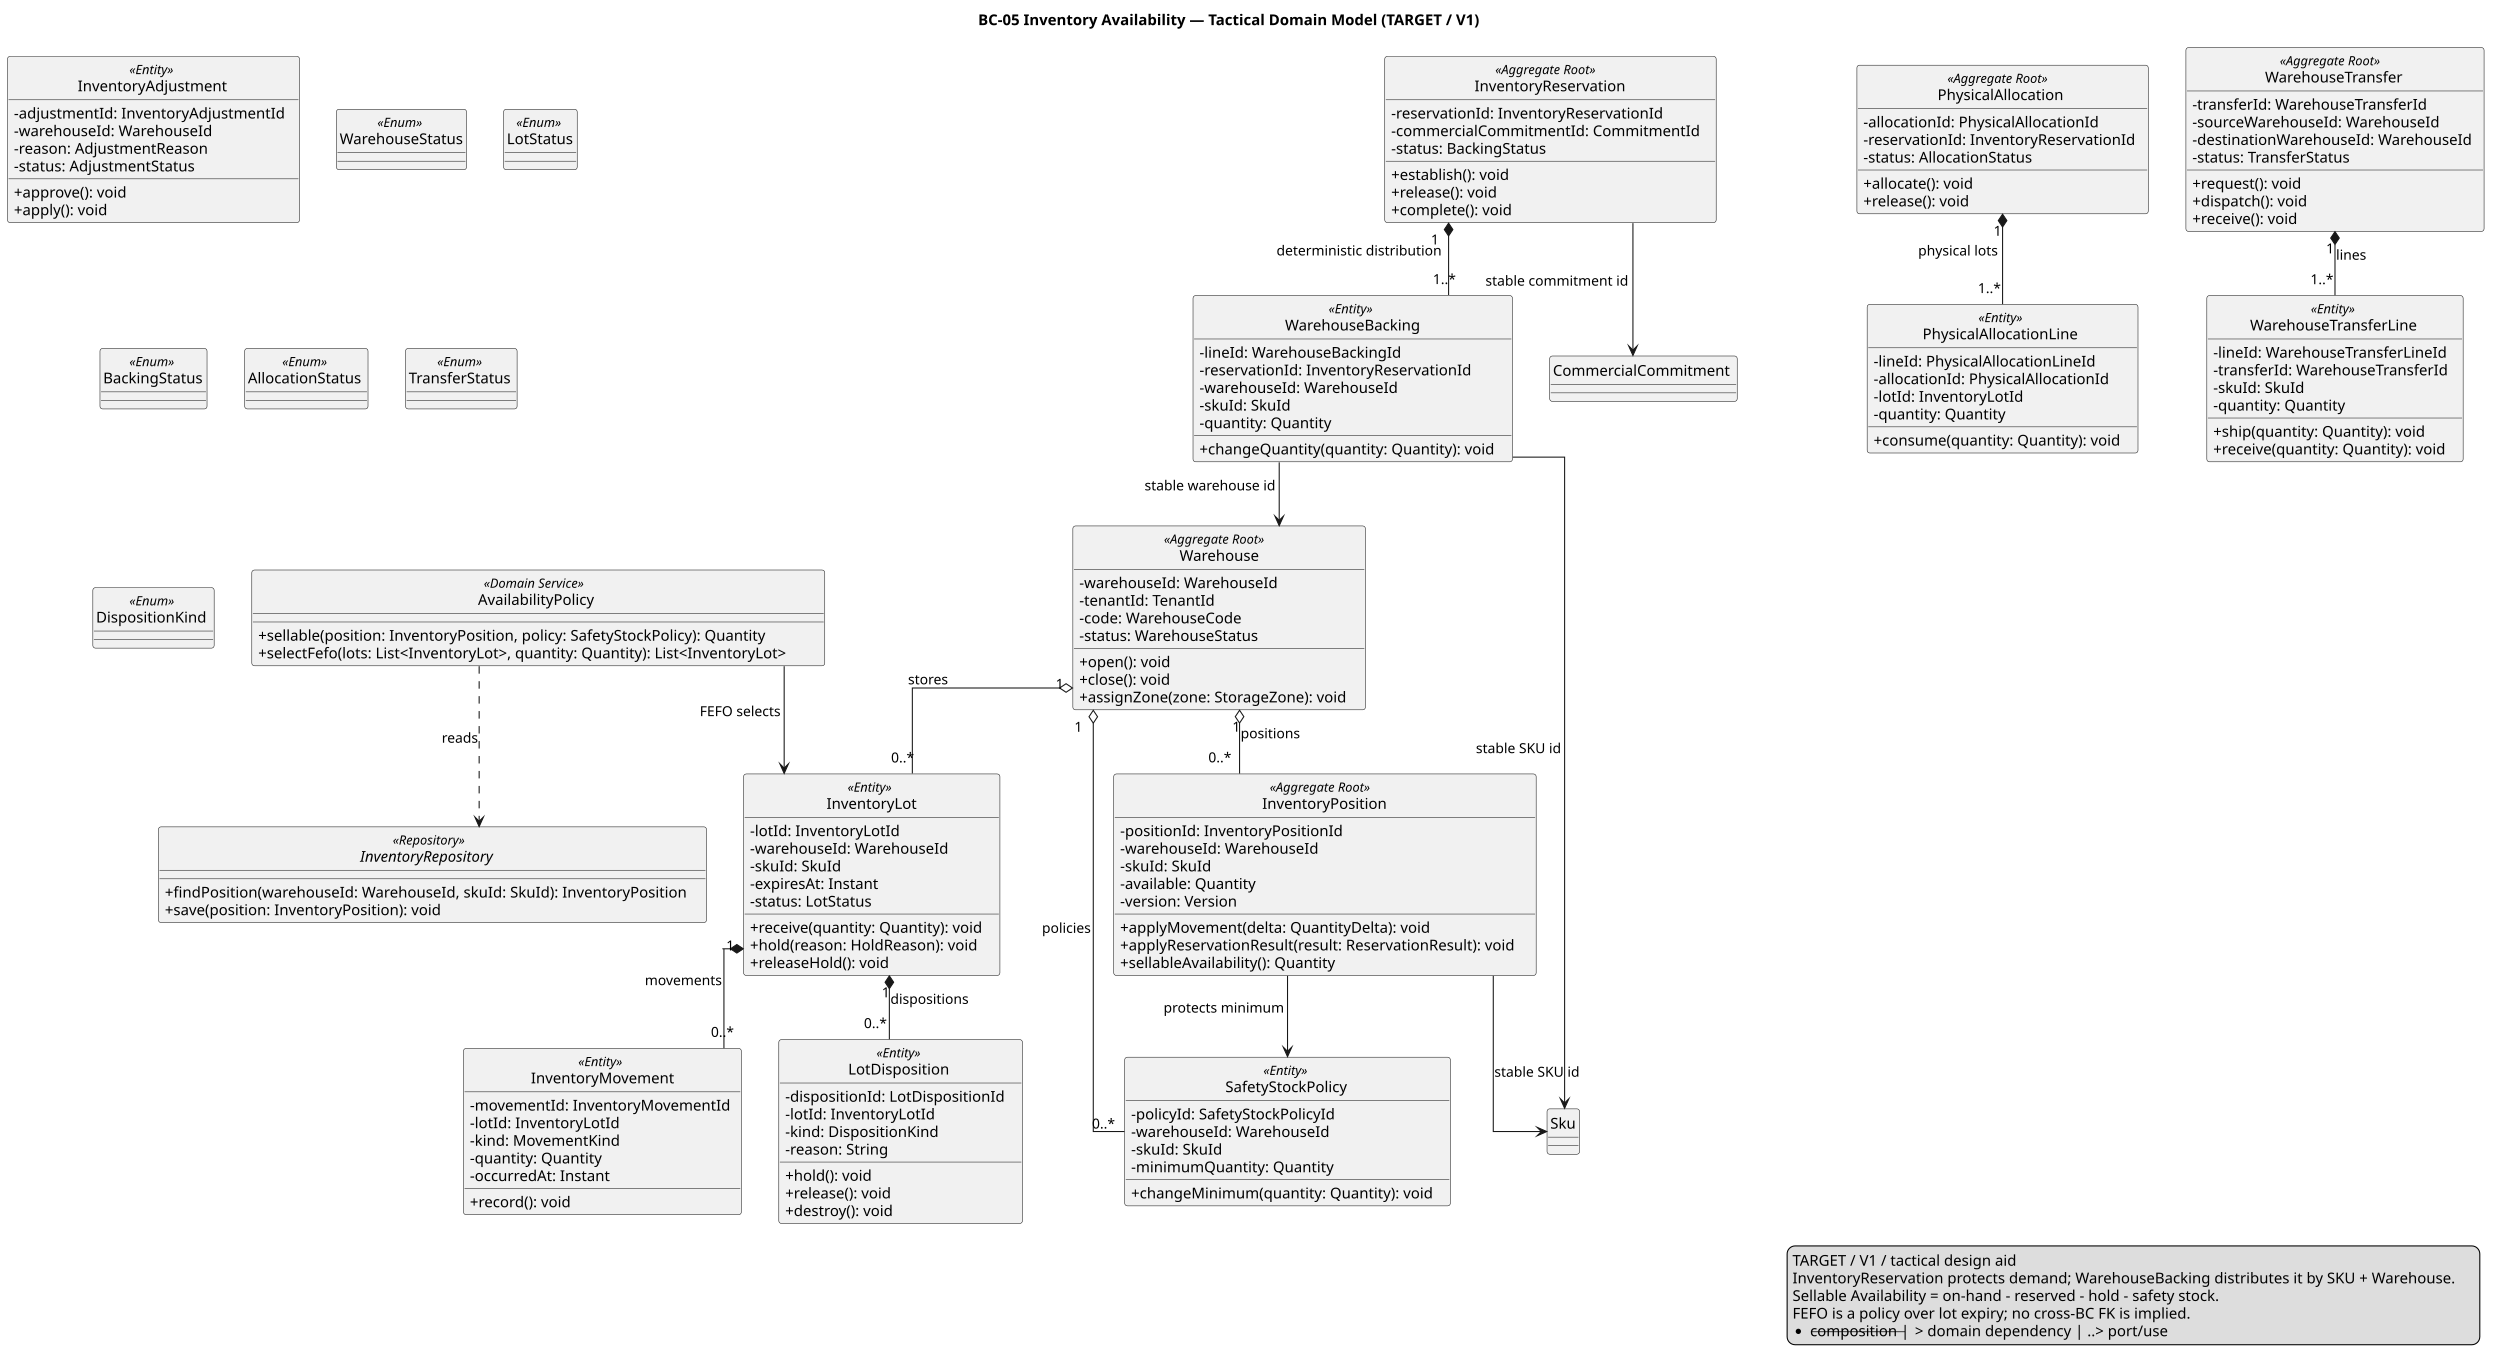
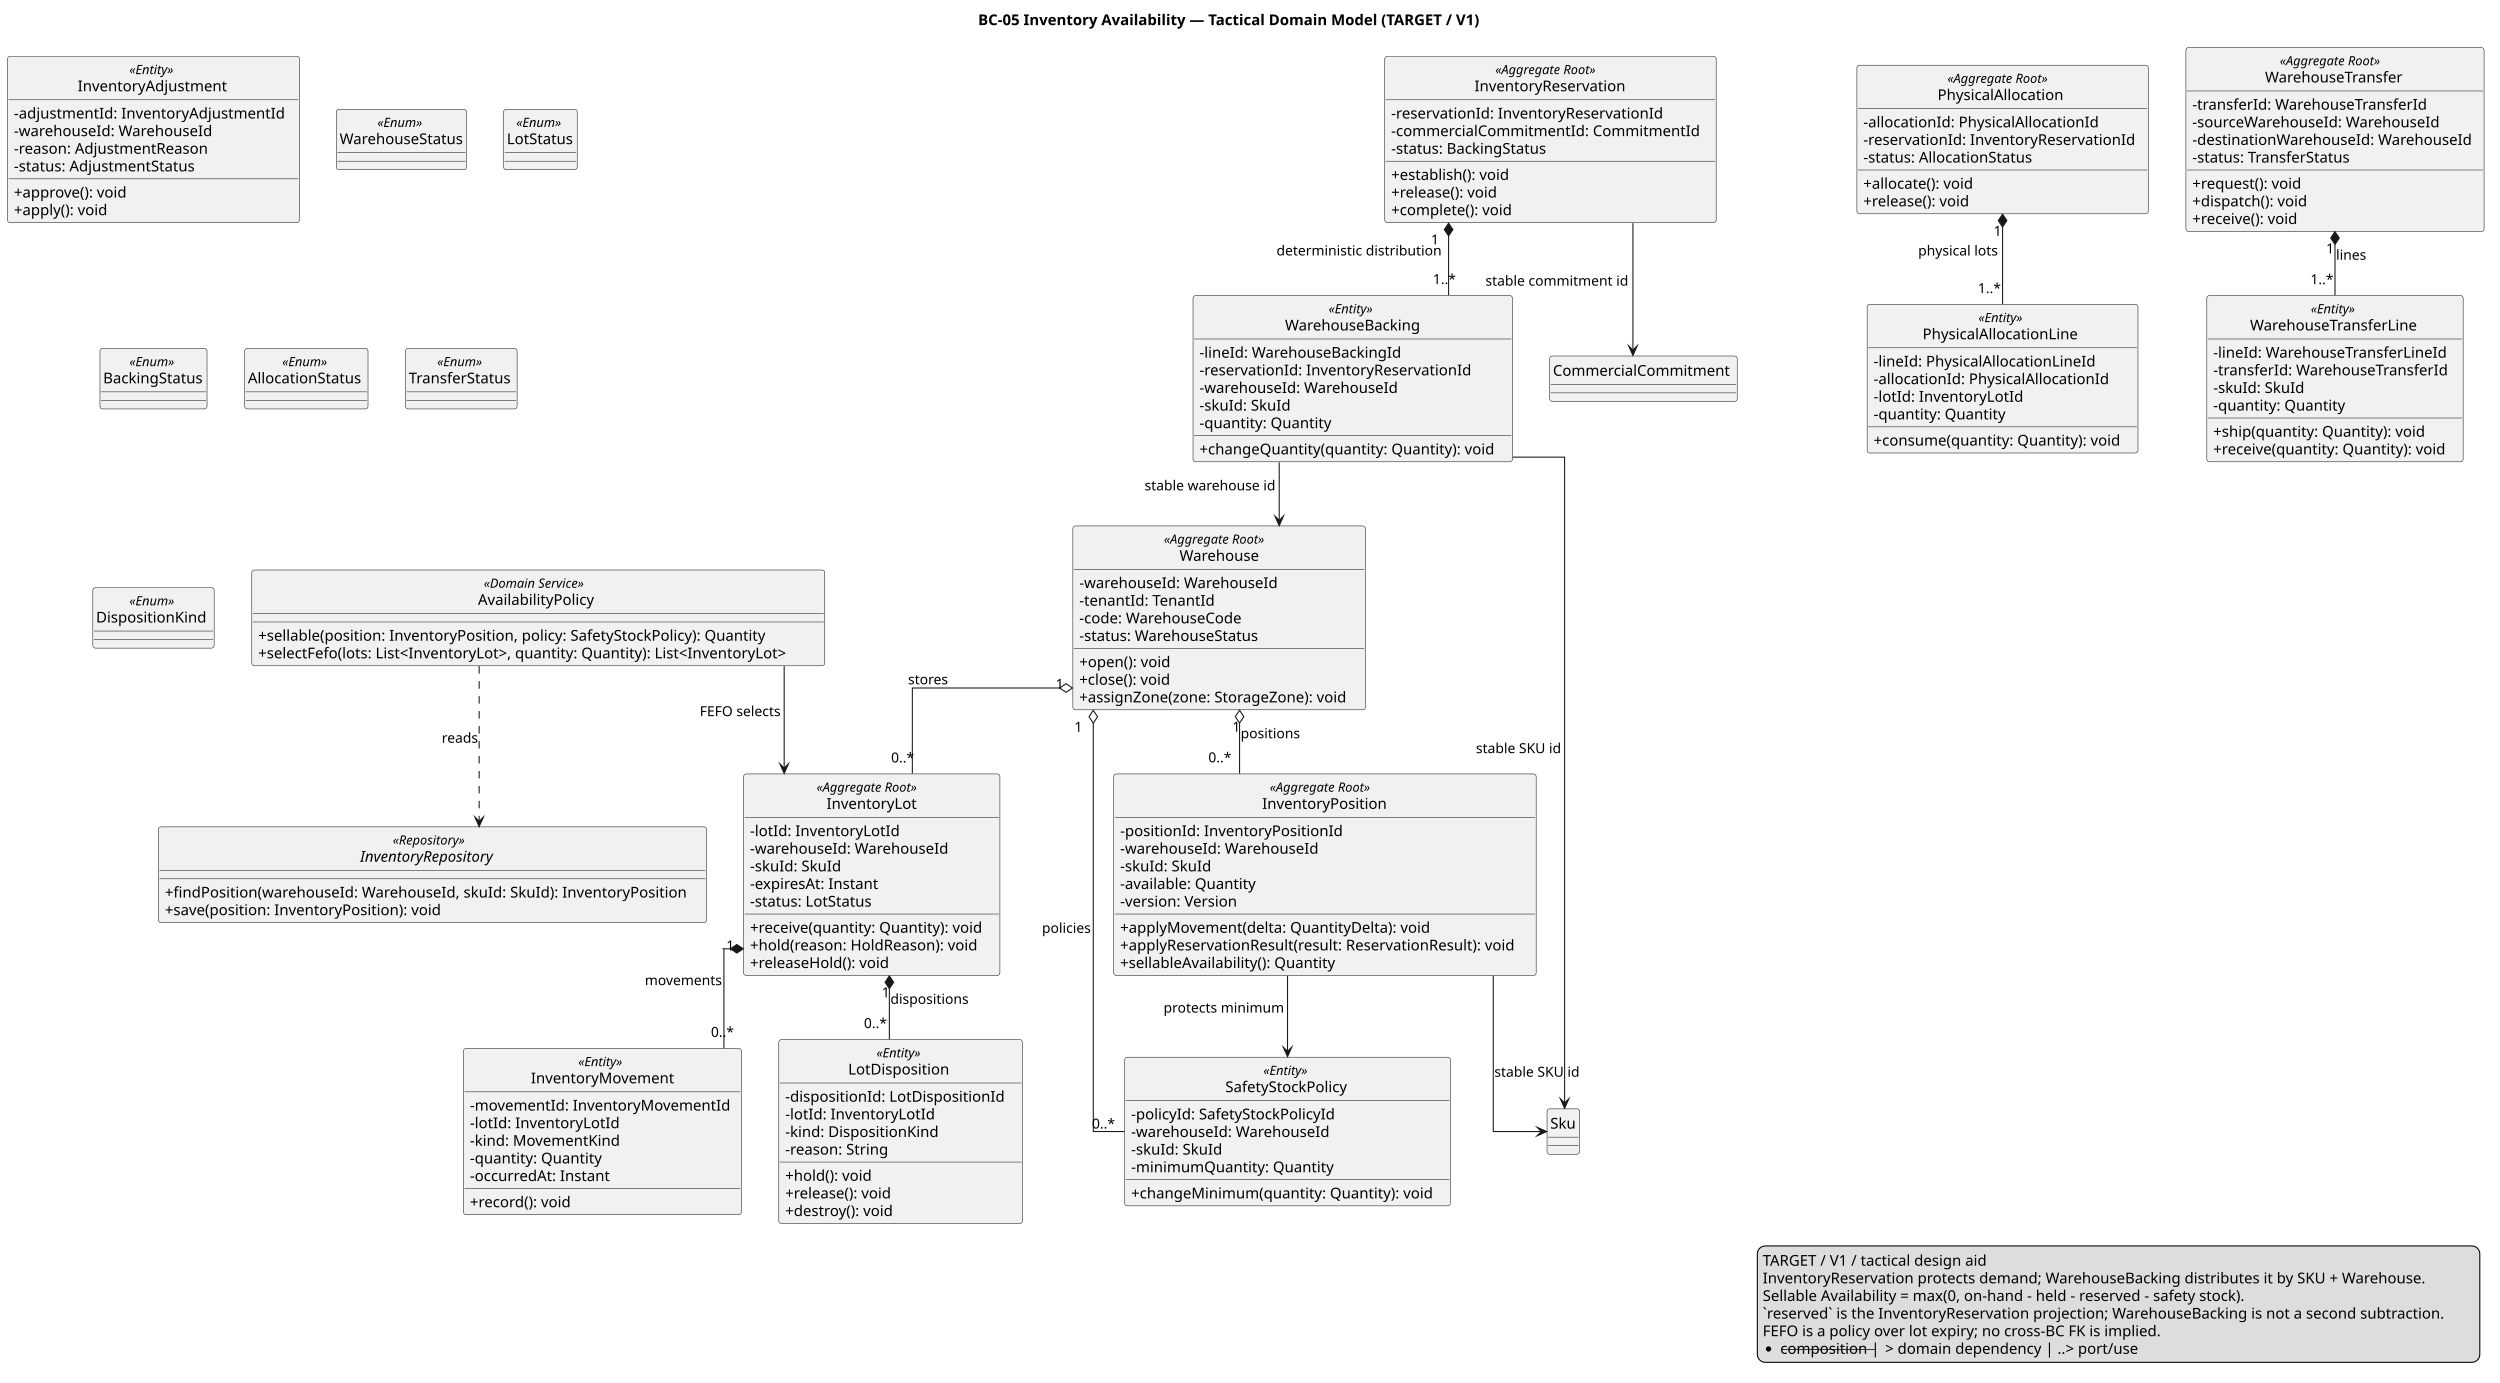
- <svg xmlns="http://www.w3.org/2000/svg" contentStyleType="text/css" data-diagram-type="CLASS" height="1277px" preserveAspectRatio="none" style="width:2339px;height:1277px;background:#FFFFFF;" version="1.1" viewBox="0 0 2339 1277" width="2339px" zoomAndPan="magnify">
+ <svg xmlns="http://www.w3.org/2000/svg" contentStyleType="text/css" data-diagram-type="CLASS" height="1293px" preserveAspectRatio="none" style="width:2339px;height:1293px;background:#FFFFFF;" version="1.1" viewBox="0 0 2339 1293" width="2339px" zoomAndPan="magnify">
  <defs />
  <g>
    <g class="title" data-source-line="1">
      <text fill="#000000" font-family="sans-serif" font-size="14" font-weight="700" lengthAdjust="spacing" textLength="501.888" x="915.106" y="23.535">BC-05 Inventory Availability — Tactical Domain Model (TARGET / V1)</text>
    </g>
    <g class="entity" data-qualified-name="Warehouse" data-source-line="7" id="ent0001">
      <rect fill="#F1F1F1" height="172.039" rx="2.5" ry="2.5" style="stroke:#181818;stroke-width:0.5;" width="273.707" x="1003.76" y="492.078" />
      <text fill="#000000" font-family="sans-serif" font-size="12" font-style="italic" lengthAdjust="spacing" textLength="103.312" x="1088.957" y="508.68">«Aggregate Root»</text>
      <text fill="#000000" font-family="sans-serif" font-size="14" lengthAdjust="spacing" textLength="74.149" x="1103.539" y="524.746">Warehouse</text>
      <line style="stroke:#181818;stroke-width:0.5;" x1="1004.76" x2="1276.467" y1="532.699" y2="532.699" />
      <text fill="#000000" font-family="sans-serif" font-size="14" lengthAdjust="spacing" textLength="189.759" x="1009.76" y="550.235">-warehouseId: WarehouseId</text>
      <text fill="#000000" font-family="sans-serif" font-size="14" lengthAdjust="spacing" textLength="133.027" x="1009.76" y="566.723">-tenantId: TenantId</text>
      <text fill="#000000" font-family="sans-serif" font-size="14" lengthAdjust="spacing" textLength="158.389" x="1009.76" y="583.211">-code: WarehouseCode</text>
      <text fill="#000000" font-family="sans-serif" font-size="14" lengthAdjust="spacing" textLength="173.845" x="1009.76" y="599.699">-status: WarehouseStatus</text>
      <line style="stroke:#181818;stroke-width:0.5;" x1="1004.76" x2="1276.467" y1="606.653" y2="606.653" />
      <text fill="#000000" font-family="sans-serif" font-size="14" lengthAdjust="spacing" textLength="91.697" x="1009.76" y="624.188">+open(): void</text>
      <text fill="#000000" font-family="sans-serif" font-size="14" lengthAdjust="spacing" textLength="92.552" x="1009.76" y="640.676">+close(): void</text>
      <text fill="#000000" font-family="sans-serif" font-size="14" lengthAdjust="spacing" textLength="261.707" x="1009.76" y="657.164">+assignZone(zone: StorageZone): void</text>
    </g>
    <g class="entity" data-qualified-name="InventoryLot" data-source-line="17" id="ent0002">
      <rect fill="#F1F1F1" height="188.527" rx="2.5" ry="2.5" style="stroke:#181818;stroke-width:0.5;" width="239.821" x="695.7" y="724.118" />
-       <text fill="#000000" font-family="sans-serif" font-size="12" font-style="italic" lengthAdjust="spacing" textLength="45.24" x="792.99" y="740.72">«Entity»</text>
+       <text fill="#000000" font-family="sans-serif" font-size="12" font-style="italic" lengthAdjust="spacing" textLength="103.312" x="763.954" y="740.72">«Aggregate Root»</text>
      <text fill="#000000" font-family="sans-serif" font-size="14" lengthAdjust="spacing" textLength="84.636" x="773.293" y="756.786">InventoryLot</text>
      <line style="stroke:#181818;stroke-width:0.5;" x1="696.7" x2="934.521" y1="764.739" y2="764.739" />
      <text fill="#000000" font-family="sans-serif" font-size="14" lengthAdjust="spacing" textLength="145.168" x="701.7" y="782.274">-lotId: InventoryLotId</text>
      <text fill="#000000" font-family="sans-serif" font-size="14" lengthAdjust="spacing" textLength="189.759" x="701.7" y="798.763">-warehouseId: WarehouseId</text>
      <text fill="#000000" font-family="sans-serif" font-size="14" lengthAdjust="spacing" textLength="91.068" x="701.7" y="815.251">-skuId: SkuId</text>
      <text fill="#000000" font-family="sans-serif" font-size="14" lengthAdjust="spacing" textLength="128.516" x="701.7" y="831.739">-expiresAt: Instant</text>
      <text fill="#000000" font-family="sans-serif" font-size="14" lengthAdjust="spacing" textLength="120.996" x="701.7" y="848.228">-status: LotStatus</text>
      <line style="stroke:#181818;stroke-width:0.5;" x1="696.7" x2="934.521" y1="855.181" y2="855.181" />
      <text fill="#000000" font-family="sans-serif" font-size="14" lengthAdjust="spacing" textLength="227.821" x="701.7" y="872.716">+receive(quantity: Quantity): void</text>
      <text fill="#000000" font-family="sans-serif" font-size="14" lengthAdjust="spacing" textLength="223.043" x="701.7" y="889.204">+hold(reason: HoldReason): void</text>
      <text fill="#000000" font-family="sans-serif" font-size="14" lengthAdjust="spacing" textLength="137.587" x="701.7" y="905.692">+releaseHold(): void</text>
    </g>
    <g class="entity" data-qualified-name="InventoryPosition" data-source-line="28" id="ent0003">
      <rect fill="#F1F1F1" height="188.527" rx="2.5" ry="2.5" style="stroke:#181818;stroke-width:0.5;" width="395.264" x="1041.98" y="724.118" />
      <text fill="#000000" font-family="sans-serif" font-size="12" font-style="italic" lengthAdjust="spacing" textLength="103.312" x="1187.956" y="740.72">«Aggregate Root»</text>
      <text fill="#000000" font-family="sans-serif" font-size="14" lengthAdjust="spacing" textLength="117.428" x="1180.898" y="756.786">InventoryPosition</text>
      <line style="stroke:#181818;stroke-width:0.5;" x1="1042.98" x2="1436.244" y1="764.739" y2="764.739" />
      <text fill="#000000" font-family="sans-serif" font-size="14" lengthAdjust="spacing" textLength="215.243" x="1047.98" y="782.274">-positionId: InventoryPositionId</text>
      <text fill="#000000" font-family="sans-serif" font-size="14" lengthAdjust="spacing" textLength="189.759" x="1047.98" y="798.763">-warehouseId: WarehouseId</text>
      <text fill="#000000" font-family="sans-serif" font-size="14" lengthAdjust="spacing" textLength="91.068" x="1047.98" y="815.251">-skuId: SkuId</text>
      <text fill="#000000" font-family="sans-serif" font-size="14" lengthAdjust="spacing" textLength="133.971" x="1047.98" y="831.739">-available: Quantity</text>
      <text fill="#000000" font-family="sans-serif" font-size="14" lengthAdjust="spacing" textLength="117.359" x="1047.98" y="848.228">-version: Version</text>
      <line style="stroke:#181818;stroke-width:0.5;" x1="1042.98" x2="1436.244" y1="855.181" y2="855.181" />
      <text fill="#000000" font-family="sans-serif" font-size="14" lengthAdjust="spacing" textLength="300.617" x="1047.98" y="872.716">+applyMovement(delta: QuantityDelta): void</text>
      <text fill="#000000" font-family="sans-serif" font-size="14" lengthAdjust="spacing" textLength="383.264" x="1047.98" y="889.204">+applyReservationResult(result: ReservationResult): void</text>
      <text fill="#000000" font-family="sans-serif" font-size="14" lengthAdjust="spacing" textLength="212.297" x="1047.98" y="905.692">+sellableAvailability(): Quantity</text>
    </g>
    <g class="entity" data-qualified-name="InventoryMovement" data-source-line="39" id="ent0004">
      <rect fill="#F1F1F1" height="155.551" rx="2.5" ry="2.5" style="stroke:#181818;stroke-width:0.5;" width="259.994" x="433.62" y="980.898" />
      <text fill="#000000" font-family="sans-serif" font-size="12" font-style="italic" lengthAdjust="spacing" textLength="45.24" x="540.997" y="997.5">«Entity»</text>
      <text fill="#000000" font-family="sans-serif" font-size="14" lengthAdjust="spacing" textLength="133.834" x="496.7" y="1013.566">InventoryMovement</text>
      <line style="stroke:#181818;stroke-width:0.5;" x1="434.62" x2="692.614" y1="1021.519" y2="1021.519" />
      <text fill="#000000" font-family="sans-serif" font-size="14" lengthAdjust="spacing" textLength="247.994" x="439.62" y="1039.054">-movementId: InventoryMovementId</text>
      <text fill="#000000" font-family="sans-serif" font-size="14" lengthAdjust="spacing" textLength="145.168" x="439.62" y="1055.543">-lotId: InventoryLotId</text>
      <text fill="#000000" font-family="sans-serif" font-size="14" lengthAdjust="spacing" textLength="147.875" x="439.62" y="1072.031">-kind: MovementKind</text>
      <text fill="#000000" font-family="sans-serif" font-size="14" lengthAdjust="spacing" textLength="130.532" x="439.62" y="1088.519">-quantity: Quantity</text>
      <text fill="#000000" font-family="sans-serif" font-size="14" lengthAdjust="spacing" textLength="138.305" x="439.62" y="1105.008">-occurredAt: Instant</text>
      <line style="stroke:#181818;stroke-width:0.5;" x1="434.62" x2="692.614" y1="1111.961" y2="1111.961" />
      <text fill="#000000" font-family="sans-serif" font-size="14" lengthAdjust="spacing" textLength="101.637" x="439.62" y="1129.496">+record(): void</text>
    </g>
    <g class="entity" data-qualified-name="SafetyStockPolicy" data-source-line="48" id="ent0005">
      <rect fill="#F1F1F1" height="139.062" rx="2.5" ry="2.5" style="stroke:#181818;stroke-width:0.5;" width="304.708" x="1052.26" y="989.138" />
      <text fill="#000000" font-family="sans-serif" font-size="12" font-style="italic" lengthAdjust="spacing" textLength="45.24" x="1181.994" y="1005.74">«Entity»</text>
      <text fill="#000000" font-family="sans-serif" font-size="14" lengthAdjust="spacing" textLength="116.416" x="1146.406" y="1021.806">SafetyStockPolicy</text>
      <line style="stroke:#181818;stroke-width:0.5;" x1="1053.26" x2="1355.968" y1="1029.759" y2="1029.759" />
      <text fill="#000000" font-family="sans-serif" font-size="14" lengthAdjust="spacing" textLength="199.056" x="1058.26" y="1047.294">-policyId: SafetyStockPolicyId</text>
      <text fill="#000000" font-family="sans-serif" font-size="14" lengthAdjust="spacing" textLength="189.759" x="1058.26" y="1063.783">-warehouseId: WarehouseId</text>
      <text fill="#000000" font-family="sans-serif" font-size="14" lengthAdjust="spacing" textLength="91.068" x="1058.26" y="1080.271">-skuId: SkuId</text>
      <text fill="#000000" font-family="sans-serif" font-size="14" lengthAdjust="spacing" textLength="197.278" x="1058.26" y="1096.759">-minimumQuantity: Quantity</text>
      <line style="stroke:#181818;stroke-width:0.5;" x1="1053.26" x2="1355.968" y1="1103.713" y2="1103.713" />
      <text fill="#000000" font-family="sans-serif" font-size="14" lengthAdjust="spacing" textLength="292.708" x="1058.26" y="1121.248">+changeMinimum(quantity: Quantity): void</text>
    </g>
    <g class="entity" data-qualified-name="InventoryReservation" data-source-line="56" id="ent0006">
      <rect fill="#F1F1F1" height="155.551" rx="2.5" ry="2.5" style="stroke:#181818;stroke-width:0.5;" width="310.095" x="1295.57" y="52.738" />
      <text fill="#000000" font-family="sans-serif" font-size="12" font-style="italic" lengthAdjust="spacing" textLength="103.312" x="1398.961" y="69.34">«Aggregate Root»</text>
      <text fill="#000000" font-family="sans-serif" font-size="14" lengthAdjust="spacing" textLength="142.201" x="1379.517" y="85.406">InventoryReservation</text>
      <line style="stroke:#181818;stroke-width:0.5;" x1="1296.57" x2="1604.665" y1="93.359" y2="93.359" />
      <text fill="#000000" font-family="sans-serif" font-size="14" lengthAdjust="spacing" textLength="260.593" x="1301.57" y="110.894">-reservationId: InventoryReservationId</text>
      <text fill="#000000" font-family="sans-serif" font-size="14" lengthAdjust="spacing" textLength="298.095" x="1301.57" y="127.383">-commercialCommitmentId: CommitmentId</text>
      <text fill="#000000" font-family="sans-serif" font-size="14" lengthAdjust="spacing" textLength="152.298" x="1301.57" y="143.871">-status: BackingStatus</text>
      <line style="stroke:#181818;stroke-width:0.5;" x1="1296.57" x2="1604.665" y1="150.824" y2="150.824" />
      <text fill="#000000" font-family="sans-serif" font-size="14" lengthAdjust="spacing" textLength="118.433" x="1301.57" y="168.359">+establish(): void</text>
      <text fill="#000000" font-family="sans-serif" font-size="14" lengthAdjust="spacing" textLength="105.841" x="1301.57" y="184.848">+release(): void</text>
      <text fill="#000000" font-family="sans-serif" font-size="14" lengthAdjust="spacing" textLength="120.333" x="1301.57" y="201.336">+complete(): void</text>
    </g>
    <g class="entity" data-qualified-name="WarehouseBacking" data-source-line="65" id="ent0007">
      <rect fill="#F1F1F1" height="155.551" rx="2.5" ry="2.5" style="stroke:#181818;stroke-width:0.5;" width="298.856" x="1116.19" y="276.528" />
      <text fill="#000000" font-family="sans-serif" font-size="12" font-style="italic" lengthAdjust="spacing" textLength="45.24" x="1242.998" y="293.13">«Entity»</text>
      <text fill="#000000" font-family="sans-serif" font-size="14" lengthAdjust="spacing" textLength="126.752" x="1202.242" y="309.196">WarehouseBacking</text>
      <line style="stroke:#181818;stroke-width:0.5;" x1="1117.19" x2="1414.046" y1="317.149" y2="317.149" />
      <text fill="#000000" font-family="sans-serif" font-size="14" lengthAdjust="spacing" textLength="193.983" x="1122.19" y="334.685">-lineId: WarehouseBackingId</text>
      <text fill="#000000" font-family="sans-serif" font-size="14" lengthAdjust="spacing" textLength="260.593" x="1122.19" y="351.173">-reservationId: InventoryReservationId</text>
      <text fill="#000000" font-family="sans-serif" font-size="14" lengthAdjust="spacing" textLength="189.759" x="1122.19" y="367.661">-warehouseId: WarehouseId</text>
      <text fill="#000000" font-family="sans-serif" font-size="14" lengthAdjust="spacing" textLength="91.068" x="1122.19" y="384.149">-skuId: SkuId</text>
      <text fill="#000000" font-family="sans-serif" font-size="14" lengthAdjust="spacing" textLength="130.532" x="1122.19" y="400.638">-quantity: Quantity</text>
      <line style="stroke:#181818;stroke-width:0.5;" x1="1117.19" x2="1414.046" y1="407.591" y2="407.591" />
      <text fill="#000000" font-family="sans-serif" font-size="14" lengthAdjust="spacing" textLength="286.856" x="1122.19" y="425.126">+changeQuantity(quantity: Quantity): void</text>
    </g>
    <g class="entity" data-qualified-name="PhysicalAllocation" data-source-line="74" id="ent0008">
      <rect fill="#F1F1F1" height="139.062" rx="2.5" ry="2.5" style="stroke:#181818;stroke-width:0.5;" width="272.593" x="1737.32" y="60.978" />
      <text fill="#000000" font-family="sans-serif" font-size="12" font-style="italic" lengthAdjust="spacing" textLength="103.312" x="1821.96" y="77.58">«Aggregate Root»</text>
      <text fill="#000000" font-family="sans-serif" font-size="14" lengthAdjust="spacing" textLength="121.7" x="1812.766" y="93.646">PhysicalAllocation</text>
      <line style="stroke:#181818;stroke-width:0.5;" x1="1738.32" x2="2008.913" y1="101.599" y2="101.599" />
      <text fill="#000000" font-family="sans-serif" font-size="14" lengthAdjust="spacing" textLength="230.248" x="1743.32" y="119.135">-allocationId: PhysicalAllocationId</text>
      <text fill="#000000" font-family="sans-serif" font-size="14" lengthAdjust="spacing" textLength="260.593" x="1743.32" y="135.623">-reservationId: InventoryReservationId</text>
      <text fill="#000000" font-family="sans-serif" font-size="14" lengthAdjust="spacing" textLength="167.522" x="1743.32" y="152.111">-status: AllocationStatus</text>
      <line style="stroke:#181818;stroke-width:0.5;" x1="1738.32" x2="2008.913" y1="159.064" y2="159.064" />
      <text fill="#000000" font-family="sans-serif" font-size="14" lengthAdjust="spacing" textLength="110.161" x="1743.32" y="176.599">+allocate(): void</text>
      <text fill="#000000" font-family="sans-serif" font-size="14" lengthAdjust="spacing" textLength="105.841" x="1743.32" y="193.088">+release(): void</text>
    </g>
    <g class="entity" data-qualified-name="PhysicalAllocationLine" data-source-line="82" id="ent0009">
      <rect fill="#F1F1F1" height="139.062" rx="2.5" ry="2.5" style="stroke:#181818;stroke-width:0.5;" width="253.384" x="1746.92" y="284.778" />
      <text fill="#000000" font-family="sans-serif" font-size="12" font-style="italic" lengthAdjust="spacing" textLength="45.24" x="1850.992" y="301.38">«Entity»</text>
      <text fill="#000000" font-family="sans-serif" font-size="14" lengthAdjust="spacing" textLength="149.7" x="1798.762" y="317.446">PhysicalAllocationLine</text>
      <line style="stroke:#181818;stroke-width:0.5;" x1="1747.92" x2="1999.304" y1="325.399" y2="325.399" />
      <text fill="#000000" font-family="sans-serif" font-size="14" lengthAdjust="spacing" textLength="216.932" x="1752.92" y="342.935">-lineId: PhysicalAllocationLineId</text>
      <text fill="#000000" font-family="sans-serif" font-size="14" lengthAdjust="spacing" textLength="230.248" x="1752.92" y="359.423">-allocationId: PhysicalAllocationId</text>
      <text fill="#000000" font-family="sans-serif" font-size="14" lengthAdjust="spacing" textLength="145.168" x="1752.92" y="375.911">-lotId: InventoryLotId</text>
      <text fill="#000000" font-family="sans-serif" font-size="14" lengthAdjust="spacing" textLength="130.532" x="1752.92" y="392.399">-quantity: Quantity</text>
      <line style="stroke:#181818;stroke-width:0.5;" x1="1747.92" x2="1999.304" y1="399.353" y2="399.353" />
      <text fill="#000000" font-family="sans-serif" font-size="14" lengthAdjust="spacing" textLength="241.384" x="1752.92" y="416.888">+consume(quantity: Quantity): void</text>
    </g>
    <g class="entity" data-qualified-name="InventoryAdjustment" data-source-line="90" id="ent0010">
      <rect fill="#F1F1F1" height="155.551" rx="2.5" ry="2.5" style="stroke:#181818;stroke-width:0.5;" width="273.228" x="7" y="52.738" />
      <text fill="#000000" font-family="sans-serif" font-size="12" font-style="italic" lengthAdjust="spacing" textLength="45.24" x="120.994" y="69.34">«Entity»</text>
      <text fill="#000000" font-family="sans-serif" font-size="14" lengthAdjust="spacing" textLength="141.921" x="72.654" y="85.406">InventoryAdjustment</text>
      <line style="stroke:#181818;stroke-width:0.5;" x1="8" x2="279.228" y1="93.359" y2="93.359" />
      <text fill="#000000" font-family="sans-serif" font-size="14" lengthAdjust="spacing" textLength="261.228" x="13" y="110.894">-adjustmentId: InventoryAdjustmentId</text>
      <text fill="#000000" font-family="sans-serif" font-size="14" lengthAdjust="spacing" textLength="189.759" x="13" y="127.383">-warehouseId: WarehouseId</text>
      <text fill="#000000" font-family="sans-serif" font-size="14" lengthAdjust="spacing" textLength="190.039" x="13" y="143.871">-reason: AdjustmentReason</text>
      <text fill="#000000" font-family="sans-serif" font-size="14" lengthAdjust="spacing" textLength="178.281" x="13" y="160.359">-status: AdjustmentStatus</text>
      <line style="stroke:#181818;stroke-width:0.5;" x1="8" x2="279.228" y1="167.312" y2="167.312" />
      <text fill="#000000" font-family="sans-serif" font-size="14" lengthAdjust="spacing" textLength="112.526" x="13" y="184.848">+approve(): void</text>
      <text fill="#000000" font-family="sans-serif" font-size="14" lengthAdjust="spacing" textLength="94.514" x="13" y="201.336">+apply(): void</text>
    </g>
    <g class="entity" data-qualified-name="WarehouseTransfer" data-source-line="99" id="ent0011">
      <rect fill="#F1F1F1" height="172.039" rx="2.5" ry="2.5" style="stroke:#181818;stroke-width:0.5;" width="278.971" x="2045.13" y="44.488" />
      <text fill="#000000" font-family="sans-serif" font-size="12" font-style="italic" lengthAdjust="spacing" textLength="103.312" x="2132.959" y="61.09">«Aggregate Root»</text>
      <text fill="#000000" font-family="sans-serif" font-size="14" lengthAdjust="spacing" textLength="130.963" x="2119.134" y="77.156">WarehouseTransfer</text>
      <line style="stroke:#181818;stroke-width:0.5;" x1="2046.13" x2="2323.101" y1="85.109" y2="85.109" />
      <text fill="#000000" font-family="sans-serif" font-size="14" lengthAdjust="spacing" textLength="226.81" x="2051.13" y="102.644">-transferId: WarehouseTransferId</text>
      <text fill="#000000" font-family="sans-serif" font-size="14" lengthAdjust="spacing" textLength="236.072" x="2051.13" y="119.133">-sourceWarehouseId: WarehouseId</text>
      <text fill="#000000" font-family="sans-serif" font-size="14" lengthAdjust="spacing" textLength="266.971" x="2051.13" y="135.621">-destinationWarehouseId: WarehouseId</text>
      <text fill="#000000" font-family="sans-serif" font-size="14" lengthAdjust="spacing" textLength="156.509" x="2051.13" y="152.109">-status: TransferStatus</text>
      <line style="stroke:#181818;stroke-width:0.5;" x1="2046.13" x2="2323.101" y1="159.062" y2="159.062" />
      <text fill="#000000" font-family="sans-serif" font-size="14" lengthAdjust="spacing" textLength="108.999" x="2051.13" y="176.598">+request(): void</text>
      <text fill="#000000" font-family="sans-serif" font-size="14" lengthAdjust="spacing" textLength="115.432" x="2051.13" y="193.086">+dispatch(): void</text>
      <text fill="#000000" font-family="sans-serif" font-size="14" lengthAdjust="spacing" textLength="105.39" x="2051.13" y="209.574">+receive(): void</text>
    </g>
    <g class="entity" data-qualified-name="WarehouseTransferLine" data-source-line="109" id="ent0012">
      <rect fill="#F1F1F1" height="155.551" rx="2.5" ry="2.5" style="stroke:#181818;stroke-width:0.5;" width="239.821" x="2064.7" y="276.528" />
      <text fill="#000000" font-family="sans-serif" font-size="12" font-style="italic" lengthAdjust="spacing" textLength="45.24" x="2161.99" y="293.13">«Entity»</text>
      <text fill="#000000" font-family="sans-serif" font-size="14" lengthAdjust="spacing" textLength="158.963" x="2105.129" y="309.196">WarehouseTransferLine</text>
      <line style="stroke:#181818;stroke-width:0.5;" x1="2065.7" x2="2303.521" y1="317.149" y2="317.149" />
      <text fill="#000000" font-family="sans-serif" font-size="14" lengthAdjust="spacing" textLength="226.194" x="2070.7" y="334.685">-lineId: WarehouseTransferLineId</text>
      <text fill="#000000" font-family="sans-serif" font-size="14" lengthAdjust="spacing" textLength="226.81" x="2070.7" y="351.173">-transferId: WarehouseTransferId</text>
      <text fill="#000000" font-family="sans-serif" font-size="14" lengthAdjust="spacing" textLength="91.068" x="2070.7" y="367.661">-skuId: SkuId</text>
      <text fill="#000000" font-family="sans-serif" font-size="14" lengthAdjust="spacing" textLength="130.532" x="2070.7" y="384.149">-quantity: Quantity</text>
      <line style="stroke:#181818;stroke-width:0.5;" x1="2065.7" x2="2303.521" y1="391.103" y2="391.103" />
      <text fill="#000000" font-family="sans-serif" font-size="14" lengthAdjust="spacing" textLength="208.913" x="2070.7" y="408.638">+ship(quantity: Quantity): void</text>
      <text fill="#000000" font-family="sans-serif" font-size="14" lengthAdjust="spacing" textLength="227.821" x="2070.7" y="425.126">+receive(quantity: Quantity): void</text>
    </g>
    <g class="entity" data-qualified-name="LotDisposition" data-source-line="118" id="ent0013">
      <rect fill="#F1F1F1" height="172.039" rx="2.5" ry="2.5" style="stroke:#181818;stroke-width:0.5;" width="227.947" x="728.64" y="972.648" />
      <text fill="#000000" font-family="sans-serif" font-size="12" font-style="italic" lengthAdjust="spacing" textLength="45.24" x="819.994" y="989.25">«Entity»</text>
      <text fill="#000000" font-family="sans-serif" font-size="14" lengthAdjust="spacing" textLength="98.137" x="793.545" y="1005.316">LotDisposition</text>
      <line style="stroke:#181818;stroke-width:0.5;" x1="729.64" x2="955.587" y1="1013.269" y2="1013.269" />
      <text fill="#000000" font-family="sans-serif" font-size="14" lengthAdjust="spacing" textLength="215.947" x="734.64" y="1030.804">-dispositionId: LotDispositionId</text>
      <text fill="#000000" font-family="sans-serif" font-size="14" lengthAdjust="spacing" textLength="145.168" x="734.64" y="1047.293">-lotId: InventoryLotId</text>
      <text fill="#000000" font-family="sans-serif" font-size="14" lengthAdjust="spacing" textLength="154.212" x="734.64" y="1063.781">-kind: DispositionKind</text>
      <text fill="#000000" font-family="sans-serif" font-size="14" lengthAdjust="spacing" textLength="102.614" x="734.64" y="1080.269">-reason: String</text>
      <line style="stroke:#181818;stroke-width:0.5;" x1="729.64" x2="955.587" y1="1087.223" y2="1087.223" />
      <text fill="#000000" font-family="sans-serif" font-size="14" lengthAdjust="spacing" textLength="87.944" x="734.64" y="1104.758">+hold(): void</text>
      <text fill="#000000" font-family="sans-serif" font-size="14" lengthAdjust="spacing" textLength="105.841" x="734.64" y="1121.246">+release(): void</text>
      <text fill="#000000" font-family="sans-serif" font-size="14" lengthAdjust="spacing" textLength="108.425" x="734.64" y="1137.734">+destroy(): void</text>
    </g>
    <g class="entity" data-qualified-name="AvailabilityPolicy" data-source-line="128" id="ent0014">
      <rect fill="#F1F1F1" height="89.598" rx="2.5" ry="2.5" style="stroke:#181818;stroke-width:0.5;" width="536.063" x="235.58" y="533.308" />
      <text fill="#000000" font-family="sans-serif" font-size="12" font-style="italic" lengthAdjust="spacing" textLength="102.047" x="452.588" y="549.91">«Domain Service»</text>
      <text fill="#000000" font-family="sans-serif" font-size="14" lengthAdjust="spacing" textLength="112.882" x="447.171" y="565.976">AvailabilityPolicy</text>
      <line style="stroke:#181818;stroke-width:0.5;" x1="236.58" x2="770.644" y1="573.929" y2="573.929" />
      <line style="stroke:#181818;stroke-width:0.5;" x1="236.58" x2="770.644" y1="581.929" y2="581.929" />
      <text fill="#000000" font-family="sans-serif" font-size="14" lengthAdjust="spacing" textLength="493.91" x="241.58" y="599.465">+sellable(position: InventoryPosition, policy: SafetyStockPolicy): Quantity</text>
      <text fill="#000000" font-family="sans-serif" font-size="14" lengthAdjust="spacing" textLength="524.063" x="241.58" y="615.953">+selectFefo(lots: List&lt;InventoryLot&gt;, quantity: Quantity): List&lt;InventoryLot&gt;</text>
    </g>
    <g class="entity" data-qualified-name="InventoryRepository" data-source-line="133" id="ent0015">
      <rect fill="#F1F1F1" height="89.598" rx="2.5" ry="2.5" style="stroke:#181818;stroke-width:0.5;" width="512.794" x="148.22" y="773.588" />
      <text fill="#000000" font-family="sans-serif" font-size="12" font-style="italic" lengthAdjust="spacing" textLength="74.397" x="367.419" y="790.19">«Repository»</text>
      <text fill="#000000" font-family="sans-serif" font-size="14" font-style="italic" lengthAdjust="spacing" textLength="135.461" x="336.887" y="806.256">InventoryRepository</text>
      <line style="stroke:#181818;stroke-width:0.5;" x1="149.22" x2="660.014" y1="814.209" y2="814.209" />
      <line style="stroke:#181818;stroke-width:0.5;" x1="149.22" x2="660.014" y1="822.209" y2="822.209" />
      <text fill="#000000" font-family="sans-serif" font-size="14" lengthAdjust="spacing" textLength="500.794" x="154.22" y="839.745">+findPosition(warehouseId: WarehouseId, skuId: SkuId): InventoryPosition</text>
      <text fill="#000000" font-family="sans-serif" font-size="14" lengthAdjust="spacing" textLength="269.165" x="154.22" y="856.233">+save(position: InventoryPosition): void</text>
    </g>
    <g class="entity" data-qualified-name="WarehouseStatus" data-source-line="138" id="ent0016">
      <rect fill="#F1F1F1" height="56.621" rx="2.5" ry="2.5" style="stroke:#181818;stroke-width:0.5;" width="121.719" x="314.75" y="102.198" />
      <text fill="#000000" font-family="sans-serif" font-size="12" font-style="italic" lengthAdjust="spacing" textLength="45.176" x="353.022" y="118.8">«Enum»</text>
      <text fill="#000000" font-family="sans-serif" font-size="14" lengthAdjust="spacing" textLength="115.719" x="317.75" y="134.866">WarehouseStatus</text>
      <line style="stroke:#181818;stroke-width:0.5;" x1="315.75" x2="435.469" y1="142.819" y2="142.819" />
      <line style="stroke:#181818;stroke-width:0.5;" x1="315.75" x2="435.469" y1="150.819" y2="150.819" />
    </g>
    <g class="entity" data-qualified-name="LotStatus" data-source-line="139" id="ent0017">
      <rect fill="#F1F1F1" height="56.621" rx="2.5" ry="2.5" style="stroke:#181818;stroke-width:0.5;" width="68.87" x="471.18" y="102.198" />
      <text fill="#000000" font-family="sans-serif" font-size="12" font-style="italic" lengthAdjust="spacing" textLength="45.176" x="483.027" y="118.8">«Enum»</text>
      <text fill="#000000" font-family="sans-serif" font-size="14" lengthAdjust="spacing" textLength="62.87" x="474.18" y="134.866">LotStatus</text>
      <line style="stroke:#181818;stroke-width:0.5;" x1="472.18" x2="539.05" y1="142.819" y2="142.819" />
      <line style="stroke:#181818;stroke-width:0.5;" x1="472.18" x2="539.05" y1="150.819" y2="150.819" />
    </g>
    <g class="entity" data-qualified-name="BackingStatus" data-source-line="140" id="ent0018">
      <rect fill="#F1F1F1" height="56.621" rx="2.5" ry="2.5" style="stroke:#181818;stroke-width:0.5;" width="100.172" x="93.53" y="325.998" />
      <text fill="#000000" font-family="sans-serif" font-size="12" font-style="italic" lengthAdjust="spacing" textLength="45.176" x="121.028" y="342.6">«Enum»</text>
      <text fill="#000000" font-family="sans-serif" font-size="14" lengthAdjust="spacing" textLength="94.172" x="96.53" y="358.666">BackingStatus</text>
      <line style="stroke:#181818;stroke-width:0.5;" x1="94.53" x2="192.702" y1="366.619" y2="366.619" />
      <line style="stroke:#181818;stroke-width:0.5;" x1="94.53" x2="192.702" y1="374.619" y2="374.619" />
    </g>
    <g class="entity" data-qualified-name="AllocationStatus" data-source-line="141" id="ent0019">
      <rect fill="#F1F1F1" height="56.621" rx="2.5" ry="2.5" style="stroke:#181818;stroke-width:0.5;" width="115.395" x="228.92" y="325.998" />
      <text fill="#000000" font-family="sans-serif" font-size="12" font-style="italic" lengthAdjust="spacing" textLength="45.176" x="264.03" y="342.6">«Enum»</text>
      <text fill="#000000" font-family="sans-serif" font-size="14" lengthAdjust="spacing" textLength="109.395" x="231.92" y="358.666">AllocationStatus</text>
      <line style="stroke:#181818;stroke-width:0.5;" x1="229.92" x2="343.315" y1="366.619" y2="366.619" />
      <line style="stroke:#181818;stroke-width:0.5;" x1="229.92" x2="343.315" y1="374.619" y2="374.619" />
    </g>
    <g class="entity" data-qualified-name="TransferStatus" data-source-line="142" id="ent0020">
      <rect fill="#F1F1F1" height="56.621" rx="2.5" ry="2.5" style="stroke:#181818;stroke-width:0.5;" width="104.383" x="379.42" y="325.998" />
      <text fill="#000000" font-family="sans-serif" font-size="12" font-style="italic" lengthAdjust="spacing" textLength="45.176" x="409.024" y="342.6">«Enum»</text>
      <text fill="#000000" font-family="sans-serif" font-size="14" lengthAdjust="spacing" textLength="98.383" x="382.42" y="358.666">TransferStatus</text>
      <line style="stroke:#181818;stroke-width:0.5;" x1="380.42" x2="482.803" y1="366.619" y2="366.619" />
      <line style="stroke:#181818;stroke-width:0.5;" x1="380.42" x2="482.803" y1="374.619" y2="374.619" />
    </g>
    <g class="entity" data-qualified-name="DispositionKind" data-source-line="143" id="ent0021">
      <rect fill="#F1F1F1" height="56.621" rx="2.5" ry="2.5" style="stroke:#181818;stroke-width:0.5;" width="113.522" x="86.85" y="549.788" />
      <text fill="#000000" font-family="sans-serif" font-size="12" font-style="italic" lengthAdjust="spacing" textLength="45.176" x="121.023" y="566.39">«Enum»</text>
      <text fill="#000000" font-family="sans-serif" font-size="14" lengthAdjust="spacing" textLength="107.522" x="89.85" y="582.456">DispositionKind</text>
      <line style="stroke:#181818;stroke-width:0.5;" x1="87.85" x2="199.373" y1="590.409" y2="590.409" />
      <line style="stroke:#181818;stroke-width:0.5;" x1="87.85" x2="199.373" y1="598.409" y2="598.409" />
    </g>
    <g class="entity" data-qualified-name="Sku" data-source-line="153" id="ent0030">
      <rect fill="#F1F1F1" height="42.488" rx="2.5" ry="2.5" style="stroke:#181818;stroke-width:0.5;" width="30.411" x="1447.41" y="1037.428" />
      <text fill="#000000" font-family="sans-serif" font-size="14" lengthAdjust="spacing" textLength="24.411" x="1450.41" y="1055.963">Sku</text>
      <line style="stroke:#181818;stroke-width:0.5;" x1="1448.41" x2="1476.821" y1="1063.917" y2="1063.917" />
      <line style="stroke:#181818;stroke-width:0.5;" x1="1448.41" x2="1476.821" y1="1071.917" y2="1071.917" />
    </g>
    <g class="entity" data-qualified-name="CommercialCommitment" data-source-line="154" id="ent0032">
      <rect fill="#F1F1F1" height="42.488" rx="2.5" ry="2.5" style="stroke:#181818;stroke-width:0.5;" width="175.456" x="1449.89" y="333.068" />
      <text fill="#000000" font-family="sans-serif" font-size="14" lengthAdjust="spacing" textLength="169.456" x="1452.89" y="351.603">CommercialCommitment</text>
      <line style="stroke:#181818;stroke-width:0.5;" x1="1450.89" x2="1624.346" y1="359.557" y2="359.557" />
      <line style="stroke:#181818;stroke-width:0.5;" x1="1450.89" x2="1624.346" y1="367.557" y2="367.557" />
    </g>
    <g class="link" data-entity-1="ent0001" data-entity-2="ent0002" data-link-type="aggregation" data-source-line="145" id="lnk22">
      <path codeLine="145" d="M991.4,643.688 C917.61,643.688 853.59,643.688 853.59,643.688 C853.59,643.688 853.59,682.558 853.59,723.628" fill="none" id="Warehouse-backto-InventoryLot" style="stroke:#181818;stroke-width:1;" />
      <polygon fill="none" points="1003.4,643.688,997.4,639.688,991.4,643.688,997.4,647.688,1003.4,643.688" style="stroke:#181818;stroke-width:1;stroke-linejoin:miter;stroke-miterlimit:10;" />
      <text fill="#000000" font-family="sans-serif" font-size="13" lengthAdjust="spacing" textLength="38.664" x="849.53" y="640.257">stores</text>
      <text fill="#000000" font-family="sans-serif" font-size="13" lengthAdjust="spacing" textLength="8.22" x="987.683" y="644.442">1</text>
      <text fill="#000000" font-family="sans-serif" font-size="13" lengthAdjust="spacing" textLength="22.712" x="833.683" y="713.38">0..*</text>
    </g>
    <g class="link" data-entity-1="ent0001" data-entity-2="ent0003" data-link-type="aggregation" data-source-line="146" id="lnk23">
      <path codeLine="146" d="M1159.73,676.508 C1159.73,695.748 1159.73,704.248 1159.73,723.798" fill="none" id="Warehouse-backto-InventoryPosition" style="stroke:#181818;stroke-width:1;" />
      <polygon fill="none" points="1159.73,664.508,1155.73,670.508,1159.73,676.508,1163.73,670.508,1159.73,664.508" style="stroke:#181818;stroke-width:1;stroke-linejoin:miter;stroke-miterlimit:10;" />
      <text fill="#000000" font-family="sans-serif" font-size="13" lengthAdjust="spacing" textLength="57.852" x="1160.73" y="690.727">positions</text>
      <text fill="#000000" font-family="sans-serif" font-size="13" lengthAdjust="spacing" textLength="8.22" x="1152.943" y="684.572">1</text>
      <text fill="#000000" font-family="sans-serif" font-size="13" lengthAdjust="spacing" textLength="22.712" x="1130.516" y="713.244">0..*</text>
    </g>
    <g class="link" data-entity-1="ent0001" data-entity-2="ent0005" data-link-type="aggregation" data-source-line="147" id="lnk24">
      <path codeLine="147" d="M1022.87,676.578 C1022.87,814.938 1022.87,1058.688 1022.87,1058.688 C1022.87,1058.688 1034.59,1058.688 1052.07,1058.688" fill="none" id="Warehouse-backto-SafetyStockPolicy" style="stroke:#181818;stroke-width:1;" />
      <polygon fill="none" points="1022.87,664.578,1018.87,670.578,1022.87,676.578,1026.87,670.578,1022.87,664.578" style="stroke:#181818;stroke-width:1;stroke-linejoin:miter;stroke-miterlimit:10;" />
      <text fill="#000000" font-family="sans-serif" font-size="13" lengthAdjust="spacing" textLength="47.969" x="974.87" y="872.797">policies</text>
      <text fill="#000000" font-family="sans-serif" font-size="13" lengthAdjust="spacing" textLength="8.22" x="1005.177" y="684.648">1</text>
      <text fill="#000000" font-family="sans-serif" font-size="13" lengthAdjust="spacing" textLength="22.712" x="1021.656" y="1055.879">0..*</text>
    </g>
    <g class="link" data-entity-1="ent0002" data-entity-2="ent0004" data-link-type="composition" data-source-line="148" id="lnk25">
      <path codeLine="148" d="M683.39,887.688 C672.41,887.688 677.31,887.688 677.31,887.688 C677.31,887.688 677.31,935.588 677.31,980.688" fill="none" id="InventoryLot-backto-InventoryMovement" style="stroke:#181818;stroke-width:1;" />
      <polygon fill="#181818" points="695.39,887.688,689.39,883.688,683.39,887.688,689.39,891.688,695.39,887.688" style="stroke:#181818;stroke-width:1;stroke-linejoin:miter;stroke-miterlimit:10;" />
      <text fill="#000000" font-family="sans-serif" font-size="13" lengthAdjust="spacing" textLength="73.03" x="603.31" y="921.717">movements</text>
      <text fill="#000000" font-family="sans-serif" font-size="13" lengthAdjust="spacing" textLength="8.22" x="679.439" y="889.226">1</text>
      <text fill="#000000" font-family="sans-serif" font-size="13" lengthAdjust="spacing" textLength="22.712" x="665.132" y="970.124">0..*</text>
    </g>
    <g class="link" data-entity-1="ent0002" data-entity-2="ent0013" data-link-type="composition" data-source-line="149" id="lnk26">
      <path codeLine="149" d="M832.08,925.008 C832.08,944.578 832.08,953.088 832.08,972.348" fill="none" id="InventoryLot-backto-LotDisposition" style="stroke:#181818;stroke-width:1;" />
      <polygon fill="#181818" points="832.08,913.008,828.08,919.008,832.08,925.008,836.08,919.008,832.08,913.008" style="stroke:#181818;stroke-width:1;stroke-linejoin:miter;stroke-miterlimit:10;" />
      <text fill="#000000" font-family="sans-serif" font-size="13" lengthAdjust="spacing" textLength="76.419" x="833.08" y="939.247">dispositions</text>
      <text fill="#000000" font-family="sans-serif" font-size="13" lengthAdjust="spacing" textLength="8.22" x="825.004" y="933.088">1</text>
      <text fill="#000000" font-family="sans-serif" font-size="13" lengthAdjust="spacing" textLength="22.712" x="808.26" y="961.867">0..*</text>
    </g>
    <g class="link" data-entity-1="ent0006" data-entity-2="ent0007" data-link-type="composition" data-source-line="150" id="lnk27">
      <path codeLine="150" d="M1355.3,220.788 C1355.3,242.588 1355.3,254.278 1355.3,276.078" fill="none" id="InventoryReservation-backto-WarehouseBacking" style="stroke:#181818;stroke-width:1;" />
      <polygon fill="#181818" points="1355.3,208.788,1351.3,214.788,1355.3,220.788,1359.3,214.788,1355.3,208.788" style="stroke:#181818;stroke-width:1;stroke-linejoin:miter;stroke-miterlimit:10;" />
      <text fill="#000000" font-family="sans-serif" font-size="13" lengthAdjust="spacing" textLength="160.018" x="1194.3" y="238.997">deterministic distribution</text>
      <text fill="#000000" font-family="sans-serif" font-size="13" lengthAdjust="spacing" textLength="8.22" x="1338.774" y="228.741">1</text>
      <text fill="#000000" font-family="sans-serif" font-size="13" lengthAdjust="spacing" textLength="22.712" x="1340.586" y="265.758">1..*</text>
    </g>
    <g class="link" data-entity-1="ent0008" data-entity-2="ent0009" data-link-type="composition" data-source-line="151" id="lnk28">
      <path codeLine="151" d="M1873.61,212.398 C1873.61,239.208 1873.61,257.768 1873.61,284.568" fill="none" id="PhysicalAllocation-backto-PhysicalAllocationLine" style="stroke:#181818;stroke-width:1;" />
      <polygon fill="#181818" points="1873.61,200.398,1869.61,206.398,1873.61,212.398,1877.61,206.398,1873.61,200.398" style="stroke:#181818;stroke-width:1;stroke-linejoin:miter;stroke-miterlimit:10;" />
      <text fill="#000000" font-family="sans-serif" font-size="13" lengthAdjust="spacing" textLength="78.368" x="1794.61" y="239.047">physical lots</text>
      <text fill="#000000" font-family="sans-serif" font-size="13" lengthAdjust="spacing" textLength="8.22" x="1865.226" y="220.6">1</text>
      <text fill="#000000" font-family="sans-serif" font-size="13" lengthAdjust="spacing" textLength="22.712" x="1850.512" y="274.187">1..*</text>
    </g>
    <g class="link" data-entity-1="ent0011" data-entity-2="ent0012" data-link-type="composition" data-source-line="152" id="lnk29">
      <path codeLine="152" d="M2184.61,228.718 C2184.61,248.298 2184.61,256.978 2184.61,276.198" fill="none" id="WarehouseTransfer-backto-WarehouseTransferLine" style="stroke:#181818;stroke-width:1;" />
      <polygon fill="#181818" points="2184.61,216.718,2180.61,222.718,2184.61,228.718,2188.61,222.718,2184.61,216.718" style="stroke:#181818;stroke-width:1;stroke-linejoin:miter;stroke-miterlimit:10;" />
      <text fill="#000000" font-family="sans-serif" font-size="13" lengthAdjust="spacing" textLength="29.453" x="2185.61" y="243.027">lines</text>
      <text fill="#000000" font-family="sans-serif" font-size="13" lengthAdjust="spacing" textLength="8.22" x="2176.287" y="237.06">1</text>
      <text fill="#000000" font-family="sans-serif" font-size="13" lengthAdjust="spacing" textLength="22.712" x="2161.629" y="265.889">1..*</text>
    </g>
    <g class="link" data-entity-1="ent0003" data-entity-2="ent0030" data-link-type="dependency" data-source-line="153" id="lnk31">
      <path codeLine="153" d="M1397.11,913.018 C1397.11,980.258 1397.11,1058.688 1397.11,1058.688 C1397.11,1058.688 1422.72,1058.688 1442.09,1058.688" fill="none" id="InventoryPosition-to-Sku" style="stroke:#181818;stroke-width:1;" />
      <polygon fill="#181818" points="1447.09,1058.688,1438.09,1054.688,1442.09,1058.688,1438.09,1062.688,1447.09,1058.688" style="stroke:#181818;stroke-width:1;stroke-linejoin:miter;stroke-miterlimit:10;" />
      <text fill="#000000" font-family="sans-serif" font-size="13" lengthAdjust="spacing" textLength="82.513" x="1398.11" y="1007.407">stable SKU id</text>
    </g>
    <g class="link" data-entity-1="ent0006" data-entity-2="ent0032" data-link-type="dependency" data-source-line="154" id="lnk33">
      <path codeLine="154" d="M1527.77,208.788 C1527.77,252.648 1527.77,299.118 1527.77,327.578" fill="none" id="InventoryReservation-to-CommercialCommitment" style="stroke:#181818;stroke-width:1;" />
      <polygon fill="#181818" points="1527.77,332.578,1531.77,323.578,1527.77,327.578,1523.77,323.578,1527.77,332.578" style="stroke:#181818;stroke-width:1;stroke-linejoin:miter;stroke-miterlimit:10;" />
      <text fill="#000000" font-family="sans-serif" font-size="13" lengthAdjust="spacing" textLength="137.865" x="1389.77" y="267.257">stable commitment id</text>
    </g>
    <g class="link" data-entity-1="ent0007" data-entity-2="ent0001" data-link-type="dependency" data-source-line="155" id="lnk34">
      <path codeLine="155" d="M1196.83,432.578 C1196.83,451.738 1196.83,467.348 1196.83,486.858" fill="none" id="WarehouseBacking-to-Warehouse" style="stroke:#181818;stroke-width:1;" />
      <polygon fill="#181818" points="1196.83,491.858,1200.83,482.858,1196.83,486.858,1192.83,482.858,1196.83,491.858" style="stroke:#181818;stroke-width:1;stroke-linejoin:miter;stroke-miterlimit:10;" />
      <text fill="#000000" font-family="sans-serif" font-size="13" lengthAdjust="spacing" textLength="125.766" x="1070.83" y="458.787">stable warehouse id</text>
    </g>
    <g class="link" data-entity-1="ent0007" data-entity-2="ent0030" data-link-type="dependency" data-source-line="156" id="lnk35">
      <path codeLine="156" d="M1415.36,427.688 C1443.26,427.688 1463.85,427.688 1463.85,427.688 C1463.85,427.688 1463.85,920.998 1463.85,1031.948" fill="none" id="WarehouseBacking-to-Sku" style="stroke:#181818;stroke-width:1;" />
      <polygon fill="#181818" points="1463.85,1036.948,1467.85,1027.948,1463.85,1031.948,1459.85,1027.948,1463.85,1036.948" style="stroke:#181818;stroke-width:1;stroke-linejoin:miter;stroke-miterlimit:10;" />
      <text fill="#000000" font-family="sans-serif" font-size="13" lengthAdjust="spacing" textLength="82.513" x="1380.85" y="704.637">stable SKU id</text>
    </g>
    <g class="link" data-entity-1="ent0014" data-entity-2="ent0015" data-link-type="dependency" data-source-line="157" id="lnk36">
      <path codeLine="157" d="M448.3,623.298 C448.3,666.258 448.3,725.498 448.3,768.388" fill="none" id="AvailabilityPolicy-to-InventoryRepository" style="stroke:#181818;stroke-width:1;stroke-dasharray:7,7;" />
      <polygon fill="#181818" points="448.3,773.388,452.3,764.388,448.3,768.388,444.3,764.388,448.3,773.388" style="stroke:#181818;stroke-width:1;stroke-linejoin:miter;stroke-miterlimit:10;" />
      <text fill="#000000" font-family="sans-serif" font-size="13" lengthAdjust="spacing" textLength="34.55" x="413.3" y="694.917">reads</text>
    </g>
    <g class="link" data-entity-1="ent0014" data-entity-2="ent0002" data-link-type="dependency" data-source-line="158" id="lnk37">
      <path codeLine="158" d="M733.67,623.298 C733.67,651.578 733.67,684.078 733.67,718.638" fill="none" id="AvailabilityPolicy-to-InventoryLot" style="stroke:#181818;stroke-width:1;" />
      <polygon fill="#181818" points="733.67,723.638,737.67,714.638,733.67,718.638,729.67,714.638,733.67,723.638" style="stroke:#181818;stroke-width:1;stroke-linejoin:miter;stroke-miterlimit:10;" />
      <text fill="#000000" font-family="sans-serif" font-size="13" lengthAdjust="spacing" textLength="78.216" x="654.67" y="670.037">FEFO selects</text>
    </g>
    <g class="link" data-entity-1="ent0003" data-entity-2="ent0005" data-link-type="dependency" data-source-line="159" id="lnk38">
      <path codeLine="159" d="M1204.61,913.008 C1204.61,938.218 1204.61,960.008 1204.61,983.648" fill="none" id="InventoryPosition-to-SafetyStockPolicy" style="stroke:#181818;stroke-width:1;" />
      <polygon fill="#181818" points="1204.61,988.648,1208.61,979.648,1204.61,983.648,1200.61,979.648,1204.61,988.648" style="stroke:#181818;stroke-width:1;stroke-linejoin:miter;stroke-miterlimit:10;" />
      <text fill="#000000" font-family="sans-serif" font-size="13" lengthAdjust="spacing" textLength="115.915" x="1088.61" y="947.397">protects minimum</text>
    </g>
    <g class="legend" data-source-line="161">
-       <rect fill="#DDDDDD" height="92.441" rx="7.5" ry="7.5" style="stroke:#000000;stroke-width:1;" width="648.06" x="1672.041" y="1165.687" />
-       <text fill="#000000" font-family="sans-serif" font-size="14" lengthAdjust="spacing" textLength="227.363" x="1677.041" y="1184.223">TARGET / V1 / tactical design aid</text>
-       <text fill="#000000" font-family="sans-serif" font-size="14" lengthAdjust="spacing" textLength="638.06" x="1677.041" y="1200.711">InventoryReservation protects demand; WarehouseBacking distributes it by SKU + Warehouse.</text>
-       <text fill="#000000" font-family="sans-serif" font-size="14" lengthAdjust="spacing" textLength="434.144" x="1677.041" y="1217.199">Sellable Availability = on-hand - reserved - hold - safety stock.</text>
-       <text fill="#000000" font-family="sans-serif" font-size="14" lengthAdjust="spacing" textLength="396.874" x="1677.041" y="1233.687">FEFO is a policy over lot expiry; no cross-BC FK is implied.</text>
-       <ellipse cx="1682.541" cy="1245.629" fill="#000000" rx="2.5" ry="2.5" />
-       <text fill="#000000" font-family="sans-serif" font-size="14" lengthAdjust="spacing" text-decoration="line-through" textLength="93.666" x="1693.471" y="1250.176">composition |</text>
-       <text fill="#000000" font-family="sans-serif" font-size="14" lengthAdjust="spacing" textLength="250.482" x="1791.566" y="1250.176">&gt; domain dependency | ..&gt; port/use</text>
+       <rect fill="#DDDDDD" height="108.93" rx="7.5" ry="7.5" style="stroke:#000000;stroke-width:1;" width="675.93" x="1644.171" y="1165.687" />
+       <text fill="#000000" font-family="sans-serif" font-size="14" lengthAdjust="spacing" textLength="227.363" x="1649.171" y="1184.223">TARGET / V1 / tactical design aid</text>
+       <text fill="#000000" font-family="sans-serif" font-size="14" lengthAdjust="spacing" textLength="638.06" x="1649.171" y="1200.711">InventoryReservation protects demand; WarehouseBacking distributes it by SKU + Warehouse.</text>
+       <text fill="#000000" font-family="sans-serif" font-size="14" lengthAdjust="spacing" textLength="489.549" x="1649.171" y="1217.199">Sellable Availability = max(0, on-hand - held - reserved - safety stock).</text>
+       <text fill="#000000" font-family="sans-serif" font-size="14" lengthAdjust="spacing" textLength="665.93" x="1649.171" y="1233.687">`reserved` is the InventoryReservation projection; WarehouseBacking is not a second subtraction.</text>
+       <text fill="#000000" font-family="sans-serif" font-size="14" lengthAdjust="spacing" textLength="396.874" x="1649.171" y="1250.176">FEFO is a policy over lot expiry; no cross-BC FK is implied.</text>
+       <ellipse cx="1654.671" cy="1262.117" fill="#000000" rx="2.5" ry="2.5" />
+       <text fill="#000000" font-family="sans-serif" font-size="14" lengthAdjust="spacing" text-decoration="line-through" textLength="93.666" x="1665.601" y="1266.664">composition |</text>
+       <text fill="#000000" font-family="sans-serif" font-size="14" lengthAdjust="spacing" textLength="250.482" x="1763.696" y="1266.664">&gt; domain dependency | ..&gt; port/use</text>
    </g>
  </g>
</svg>
